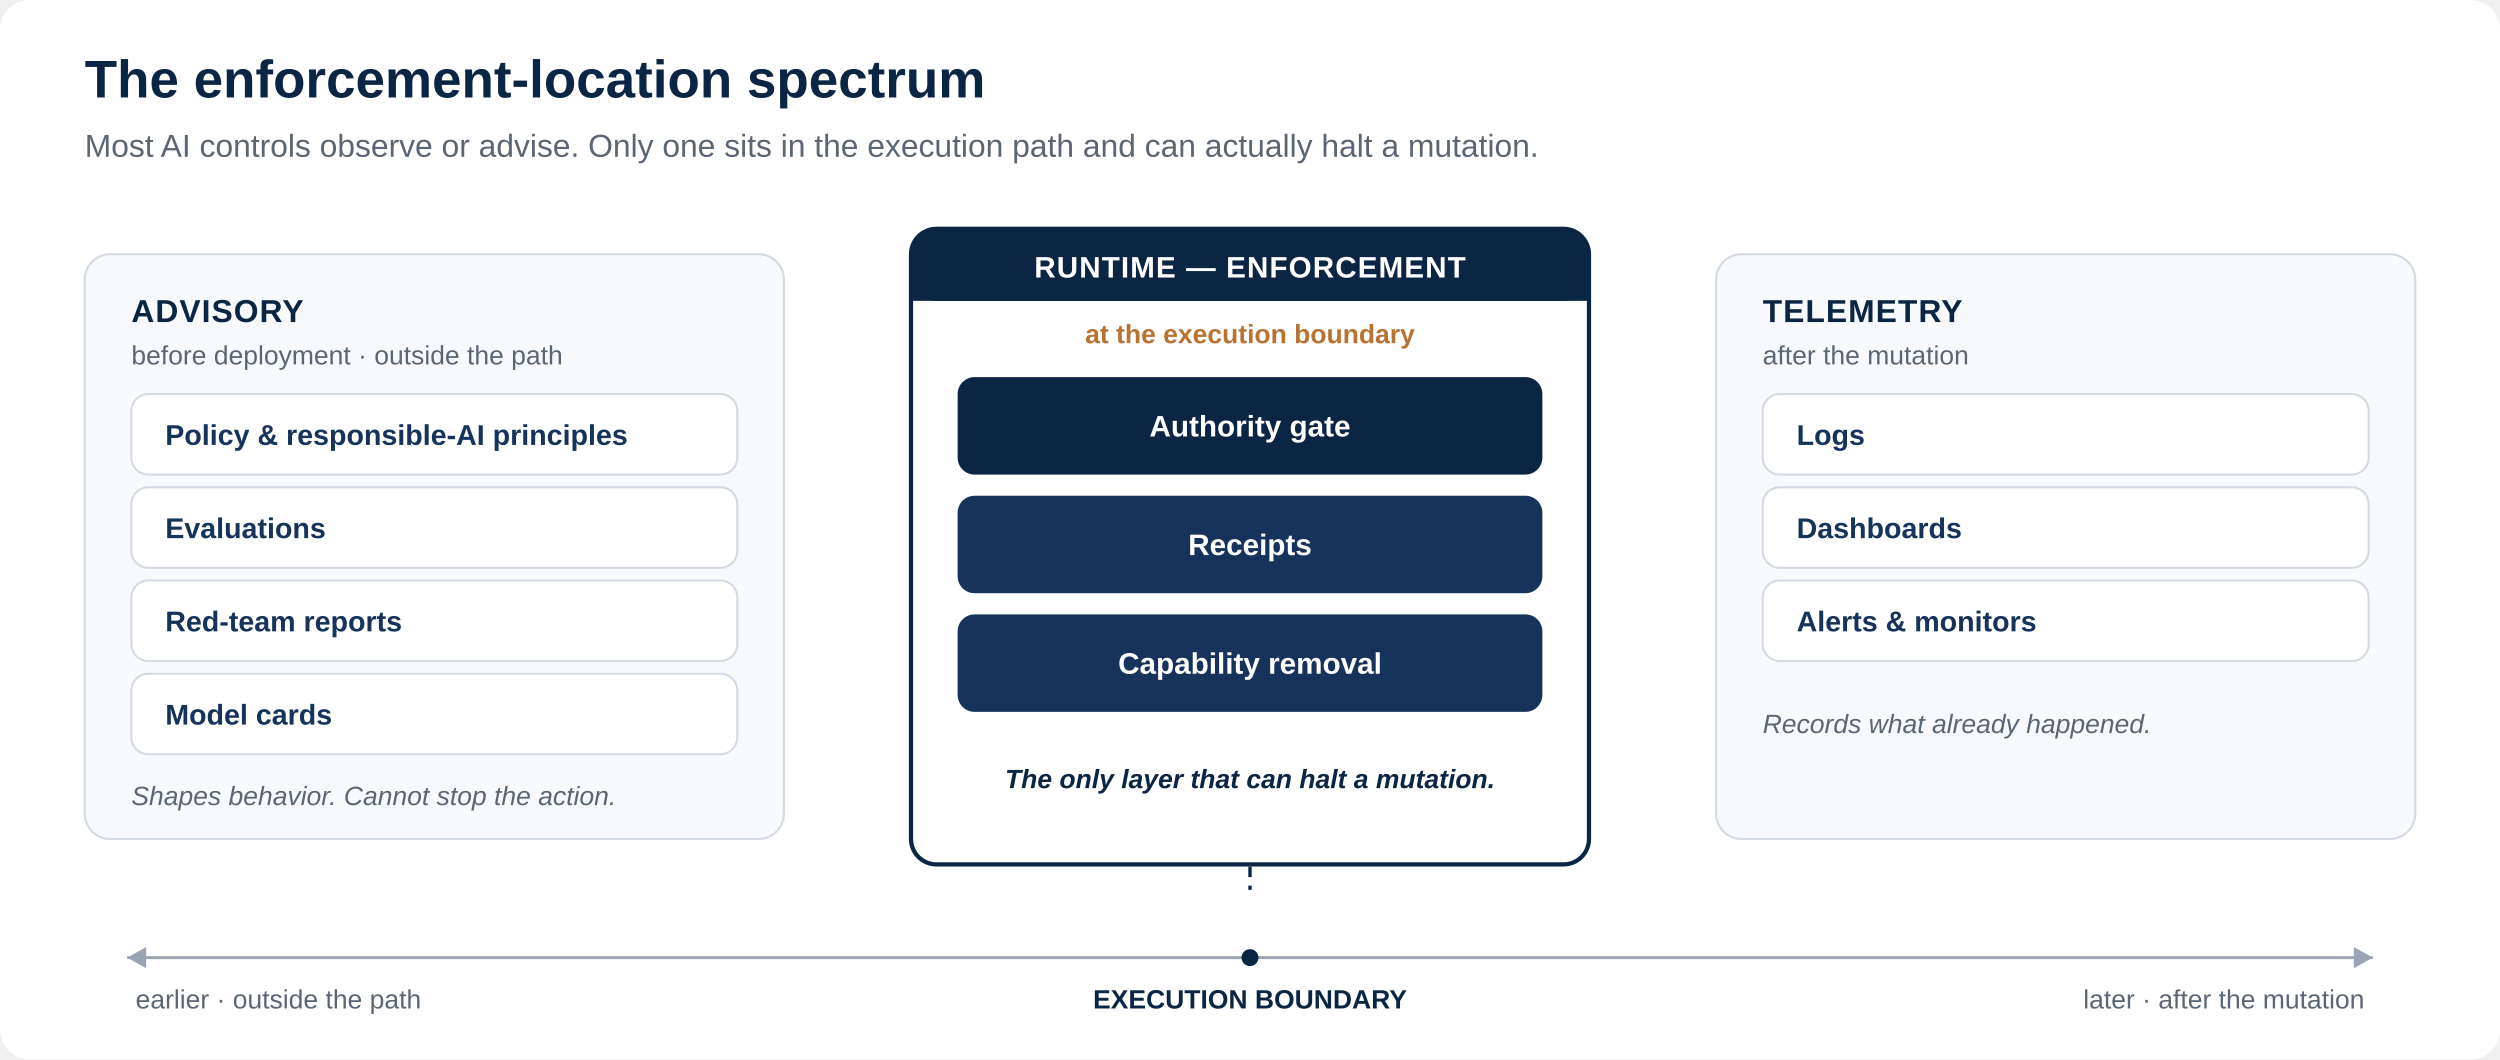
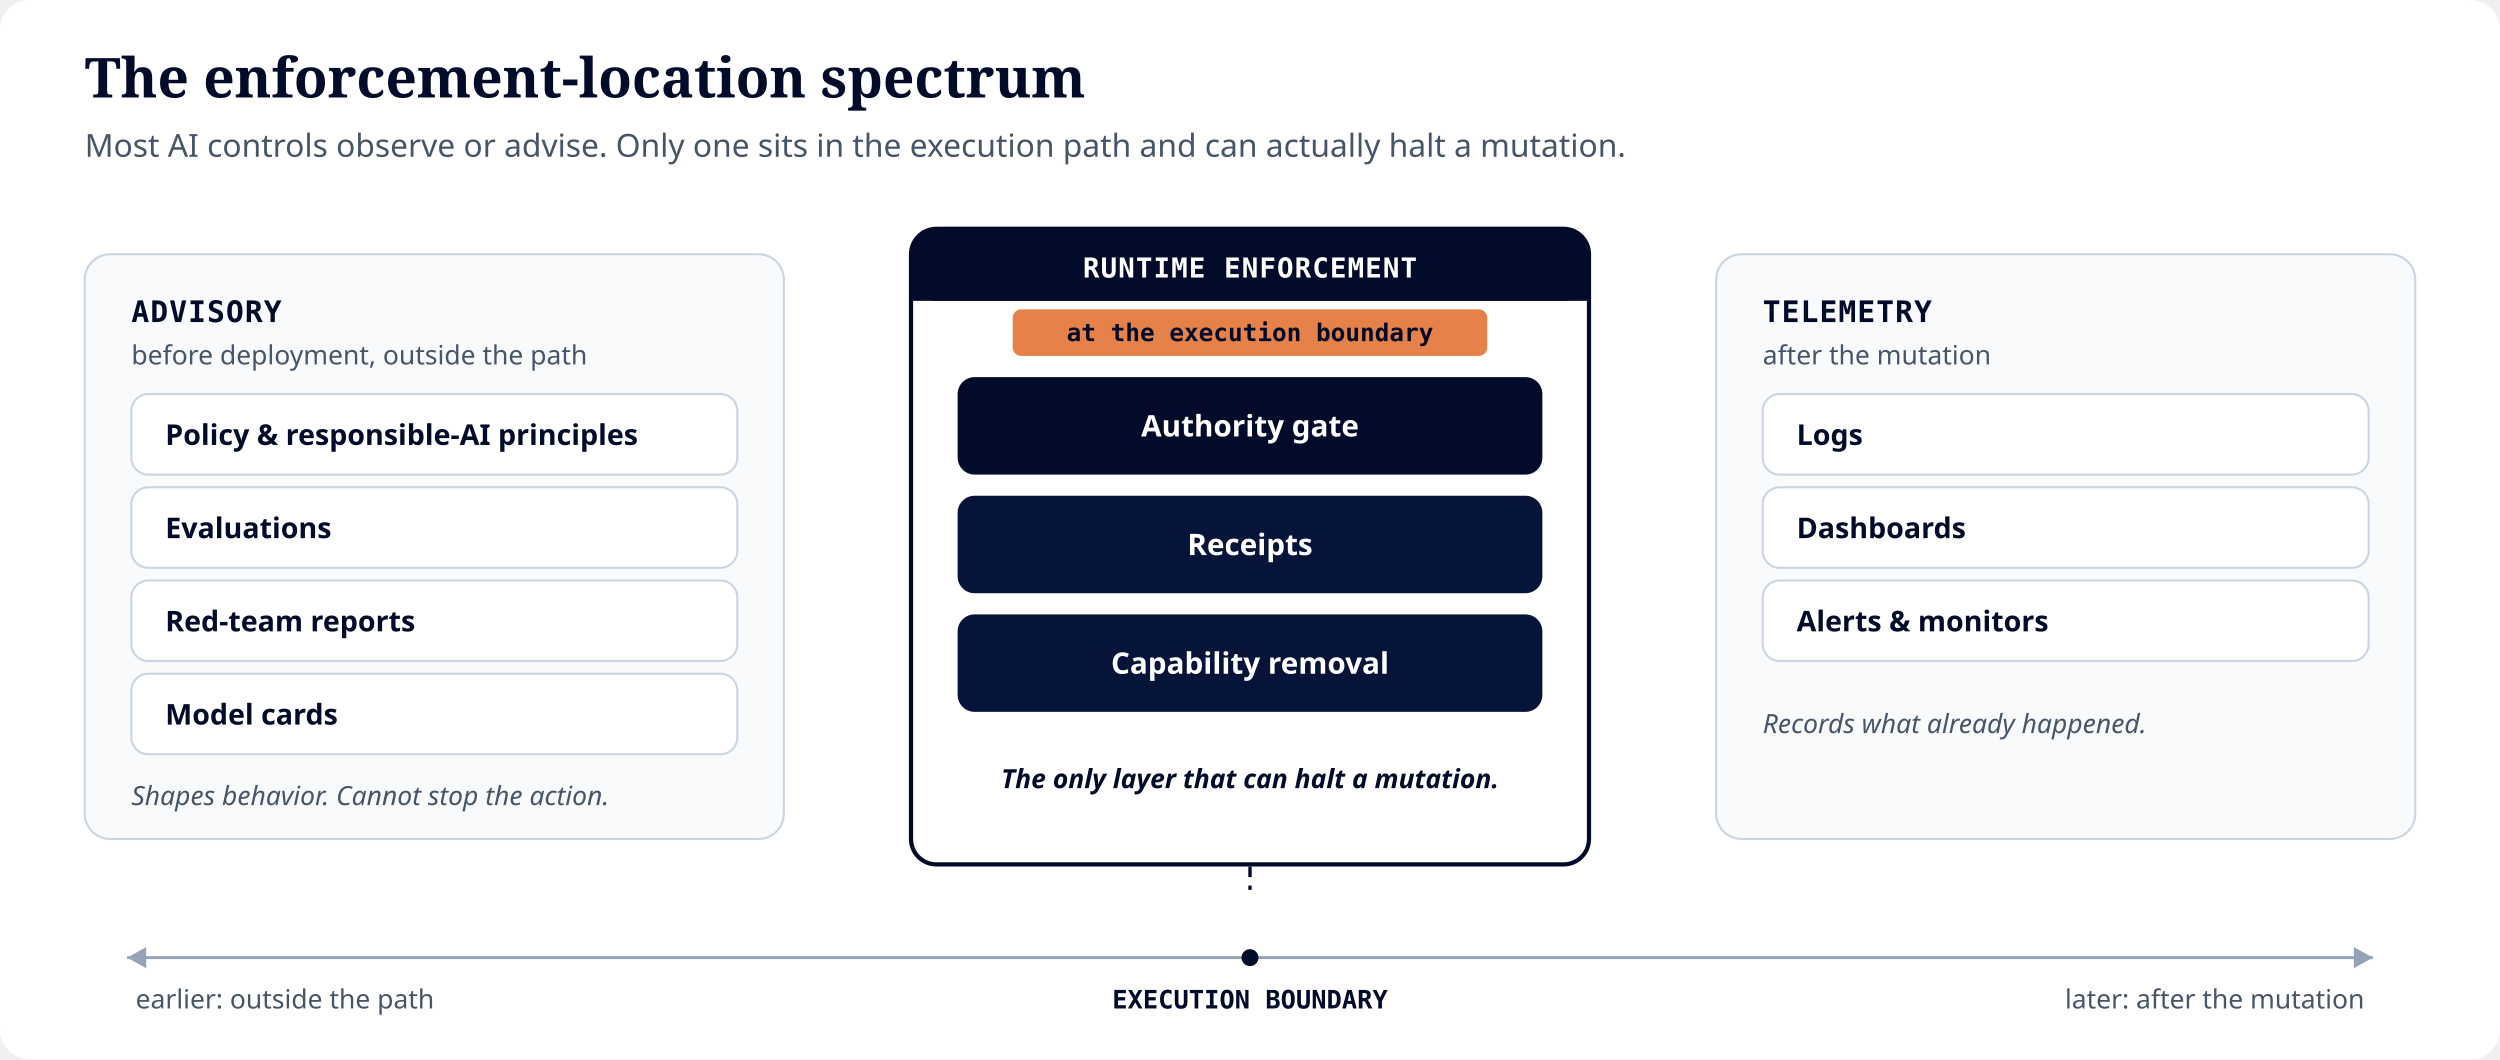
- <svg xmlns="http://www.w3.org/2000/svg" viewBox="0 0 1180 500" role="img" aria-labelledby="d2title d2desc" font-family="Arial, Helvetica, sans-serif">
+ <svg xmlns="http://www.w3.org/2000/svg" viewBox="0 0 1180 500" role="img" aria-labelledby="d2title d2desc" font-family="'IBM Plex Sans', system-ui, sans-serif">
  <rect x="0" y="0" width="1180" height="500" rx="14" fill="#FFFFFF" />
-   <text x="40" y="46" font-size="25" font-weight="700" fill="#0B2545">The enforcement-location spectrum</text>
-   <text x="40" y="74" font-size="15" fill="#5B6675">Most AI controls observe or advise. Only one sits in the execution path and can actually halt a mutation.</text>
-   <line x1="590" y1="112" x2="590" y2="420" stroke="#0B2545" stroke-width="1.6" stroke-dasharray="5 4" />
-   <rect x="40" y="120" width="330" height="276" rx="12" fill="#F7F9FC" stroke="#D4DAE3" />
-   <text x="62" y="152" font-size="15" font-weight="700" fill="#0B2545" letter-spacing="0.5">ADVISORY</text>
-   <text x="62" y="172" font-size="12.5" fill="#5B6675">before deployment · outside the path</text>
-   <g font-size="13.5" font-weight="600" fill="#16335B">
-     <rect x="62" y="186" width="286" height="38" rx="8" fill="#FFFFFF" stroke="#D4DAE3" />
+   <text x="40" y="46" font-family="'Newsreader', Georgia, serif" font-size="26" font-weight="700" fill="#020B29">The enforcement-location spectrum</text>
+   <text x="40" y="74" font-size="15" fill="#475569">Most AI controls observe or advise. Only one sits in the execution path and can actually halt a mutation.</text>
+   <line x1="590" y1="112" x2="590" y2="420" stroke="#020B29" stroke-width="1.6" stroke-dasharray="5 4" />
+   <rect x="40" y="120" width="330" height="276" rx="12" fill="#F8FAFC" stroke="#CBD5E1" />
+   <text x="62" y="152" font-family="'JetBrains Mono', monospace" font-size="14" font-weight="700" fill="#020B29" letter-spacing="0.5">ADVISORY</text>
+   <text x="62" y="172" font-size="12.5" fill="#475569">before deployment, outside the path</text>
+   <g font-size="13.5" font-weight="600" fill="#020B29">
+     <rect x="62" y="186" width="286" height="38" rx="8" fill="#FFFFFF" stroke="#CBD5E1" />
    <text x="78" y="210">Policy &amp; responsible-AI principles</text>
-     <rect x="62" y="230" width="286" height="38" rx="8" fill="#FFFFFF" stroke="#D4DAE3" />
+     <rect x="62" y="230" width="286" height="38" rx="8" fill="#FFFFFF" stroke="#CBD5E1" />
    <text x="78" y="254">Evaluations</text>
-     <rect x="62" y="274" width="286" height="38" rx="8" fill="#FFFFFF" stroke="#D4DAE3" />
+     <rect x="62" y="274" width="286" height="38" rx="8" fill="#FFFFFF" stroke="#CBD5E1" />
    <text x="78" y="298">Red-team reports</text>
-     <rect x="62" y="318" width="286" height="38" rx="8" fill="#FFFFFF" stroke="#D4DAE3" />
+     <rect x="62" y="318" width="286" height="38" rx="8" fill="#FFFFFF" stroke="#CBD5E1" />
    <text x="78" y="342">Model cards</text>
  </g>
-   <text x="62" y="380" font-size="12.5" font-style="italic" fill="#5B6675">Shapes behavior. Cannot stop the action.</text>
-   <rect x="430" y="108" width="320" height="300" rx="12" fill="#FFFFFF" stroke="#0B2545" stroke-width="2" />
-   <rect x="430" y="108" width="320" height="34" rx="12" fill="#0B2545" />
-   <rect x="430" y="124" width="320" height="18" fill="#0B2545" />
-   <text x="590" y="131" font-size="14" font-weight="700" fill="#FFFFFF" text-anchor="middle" letter-spacing="0.5">RUNTIME — ENFORCEMENT</text>
-   <text x="590" y="162" font-size="12.5" fill="#B87333" text-anchor="middle" font-weight="700">at the execution boundary</text>
+   <text x="62" y="380" font-size="12.5" font-style="italic" fill="#475569">Shapes behavior. Cannot stop the action.</text>
+   <rect x="430" y="108" width="320" height="300" rx="12" fill="#FFFFFF" stroke="#020B29" stroke-width="2" />
+   <rect x="430" y="108" width="320" height="34" rx="12" fill="#020B29" />
+   <rect x="430" y="124" width="320" height="18" fill="#020B29" />
+   <text x="590" y="131" font-family="'JetBrains Mono', monospace" font-size="13" font-weight="700" fill="#FFFFFF" text-anchor="middle" letter-spacing="0.5">RUNTIME ENFORCEMENT</text>
+   <rect x="478" y="146" width="224" height="22" rx="4" fill="#E68249" />
+   <text x="590" y="161" font-family="'JetBrains Mono', monospace" font-size="11.5" fill="#020B29" text-anchor="middle" font-weight="700">at the execution boundary</text>
  <g font-size="14" font-weight="700" fill="#FFFFFF" text-anchor="middle">
-     <rect x="452" y="178" width="276" height="46" rx="8" fill="#0B2545" />
+     <rect x="452" y="178" width="276" height="46" rx="8" fill="#020B29" />
    <text x="590" y="206">Authority gate</text>
-     <rect x="452" y="234" width="276" height="46" rx="8" fill="#16335B" />
+     <rect x="452" y="234" width="276" height="46" rx="8" fill="#07143A" />
    <text x="590" y="262">Receipts</text>
-     <rect x="452" y="290" width="276" height="46" rx="8" fill="#16335B" />
+     <rect x="452" y="290" width="276" height="46" rx="8" fill="#07143A" />
    <text x="590" y="318">Capability removal</text>
  </g>
-   <text x="590" y="372" font-size="12.5" font-style="italic" fill="#0B2545" text-anchor="middle" font-weight="600">The only layer that can halt a mutation.</text>
-   <rect x="810" y="120" width="330" height="276" rx="12" fill="#F7F9FC" stroke="#D4DAE3" />
-   <text x="832" y="152" font-size="15" font-weight="700" fill="#0B2545" letter-spacing="0.5">TELEMETRY</text>
-   <text x="832" y="172" font-size="12.5" fill="#5B6675">after the mutation</text>
-   <g font-size="13.5" font-weight="600" fill="#16335B">
-     <rect x="832" y="186" width="286" height="38" rx="8" fill="#FFFFFF" stroke="#D4DAE3" />
+   <text x="590" y="372" font-size="12.5" font-style="italic" fill="#020B29" text-anchor="middle" font-weight="600">The only layer that can halt a mutation.</text>
+   <rect x="810" y="120" width="330" height="276" rx="12" fill="#F8FAFC" stroke="#CBD5E1" />
+   <text x="832" y="152" font-family="'JetBrains Mono', monospace" font-size="14" font-weight="700" fill="#020B29" letter-spacing="0.5">TELEMETRY</text>
+   <text x="832" y="172" font-size="12.5" fill="#475569">after the mutation</text>
+   <g font-size="13.5" font-weight="600" fill="#020B29">
+     <rect x="832" y="186" width="286" height="38" rx="8" fill="#FFFFFF" stroke="#CBD5E1" />
    <text x="848" y="210">Logs</text>
-     <rect x="832" y="230" width="286" height="38" rx="8" fill="#FFFFFF" stroke="#D4DAE3" />
+     <rect x="832" y="230" width="286" height="38" rx="8" fill="#FFFFFF" stroke="#CBD5E1" />
    <text x="848" y="254">Dashboards</text>
-     <rect x="832" y="274" width="286" height="38" rx="8" fill="#FFFFFF" stroke="#D4DAE3" />
+     <rect x="832" y="274" width="286" height="38" rx="8" fill="#FFFFFF" stroke="#CBD5E1" />
    <text x="848" y="298">Alerts &amp; monitors</text>
  </g>
-   <text x="832" y="346" font-size="12.5" font-style="italic" fill="#5B6675">Records what already happened.</text>
-   <line x1="60" y1="452" x2="1120" y2="452" stroke="#9AA4B2" stroke-width="1.4" />
-   <path d="M1120,452 l-9,-5 l0,10 z" fill="#9AA4B2" />
-   <path d="M60,452 l9,-5 l0,10 z" fill="#9AA4B2" />
-   <circle cx="590" cy="452" r="4" fill="#0B2545" />
-   <text x="64" y="476" font-size="12.5" fill="#5B6675">earlier · outside the path</text>
-   <text x="590" y="476" font-size="12.5" font-weight="700" fill="#0B2545" text-anchor="middle">EXECUTION BOUNDARY</text>
-   <text x="1116" y="476" font-size="12.5" fill="#5B6675" text-anchor="end">later · after the mutation</text>
+   <text x="832" y="346" font-size="12.5" font-style="italic" fill="#475569">Records what already happened.</text>
+   <line x1="60" y1="452" x2="1120" y2="452" stroke="#94A3B8" stroke-width="1.4" />
+   <path d="M1120,452 l-9,-5 l0,10 z" fill="#94A3B8" />
+   <path d="M60,452 l9,-5 l0,10 z" fill="#94A3B8" />
+   <circle cx="590" cy="452" r="4" fill="#020B29" />
+   <text x="64" y="476" font-size="12.5" fill="#475569">earlier: outside the path</text>
+   <text x="590" y="476" font-family="'JetBrains Mono', monospace" font-size="12" font-weight="700" fill="#020B29" text-anchor="middle">EXECUTION BOUNDARY</text>
+   <text x="1116" y="476" font-size="12.5" fill="#475569" text-anchor="end">later: after the mutation</text>
</svg>
